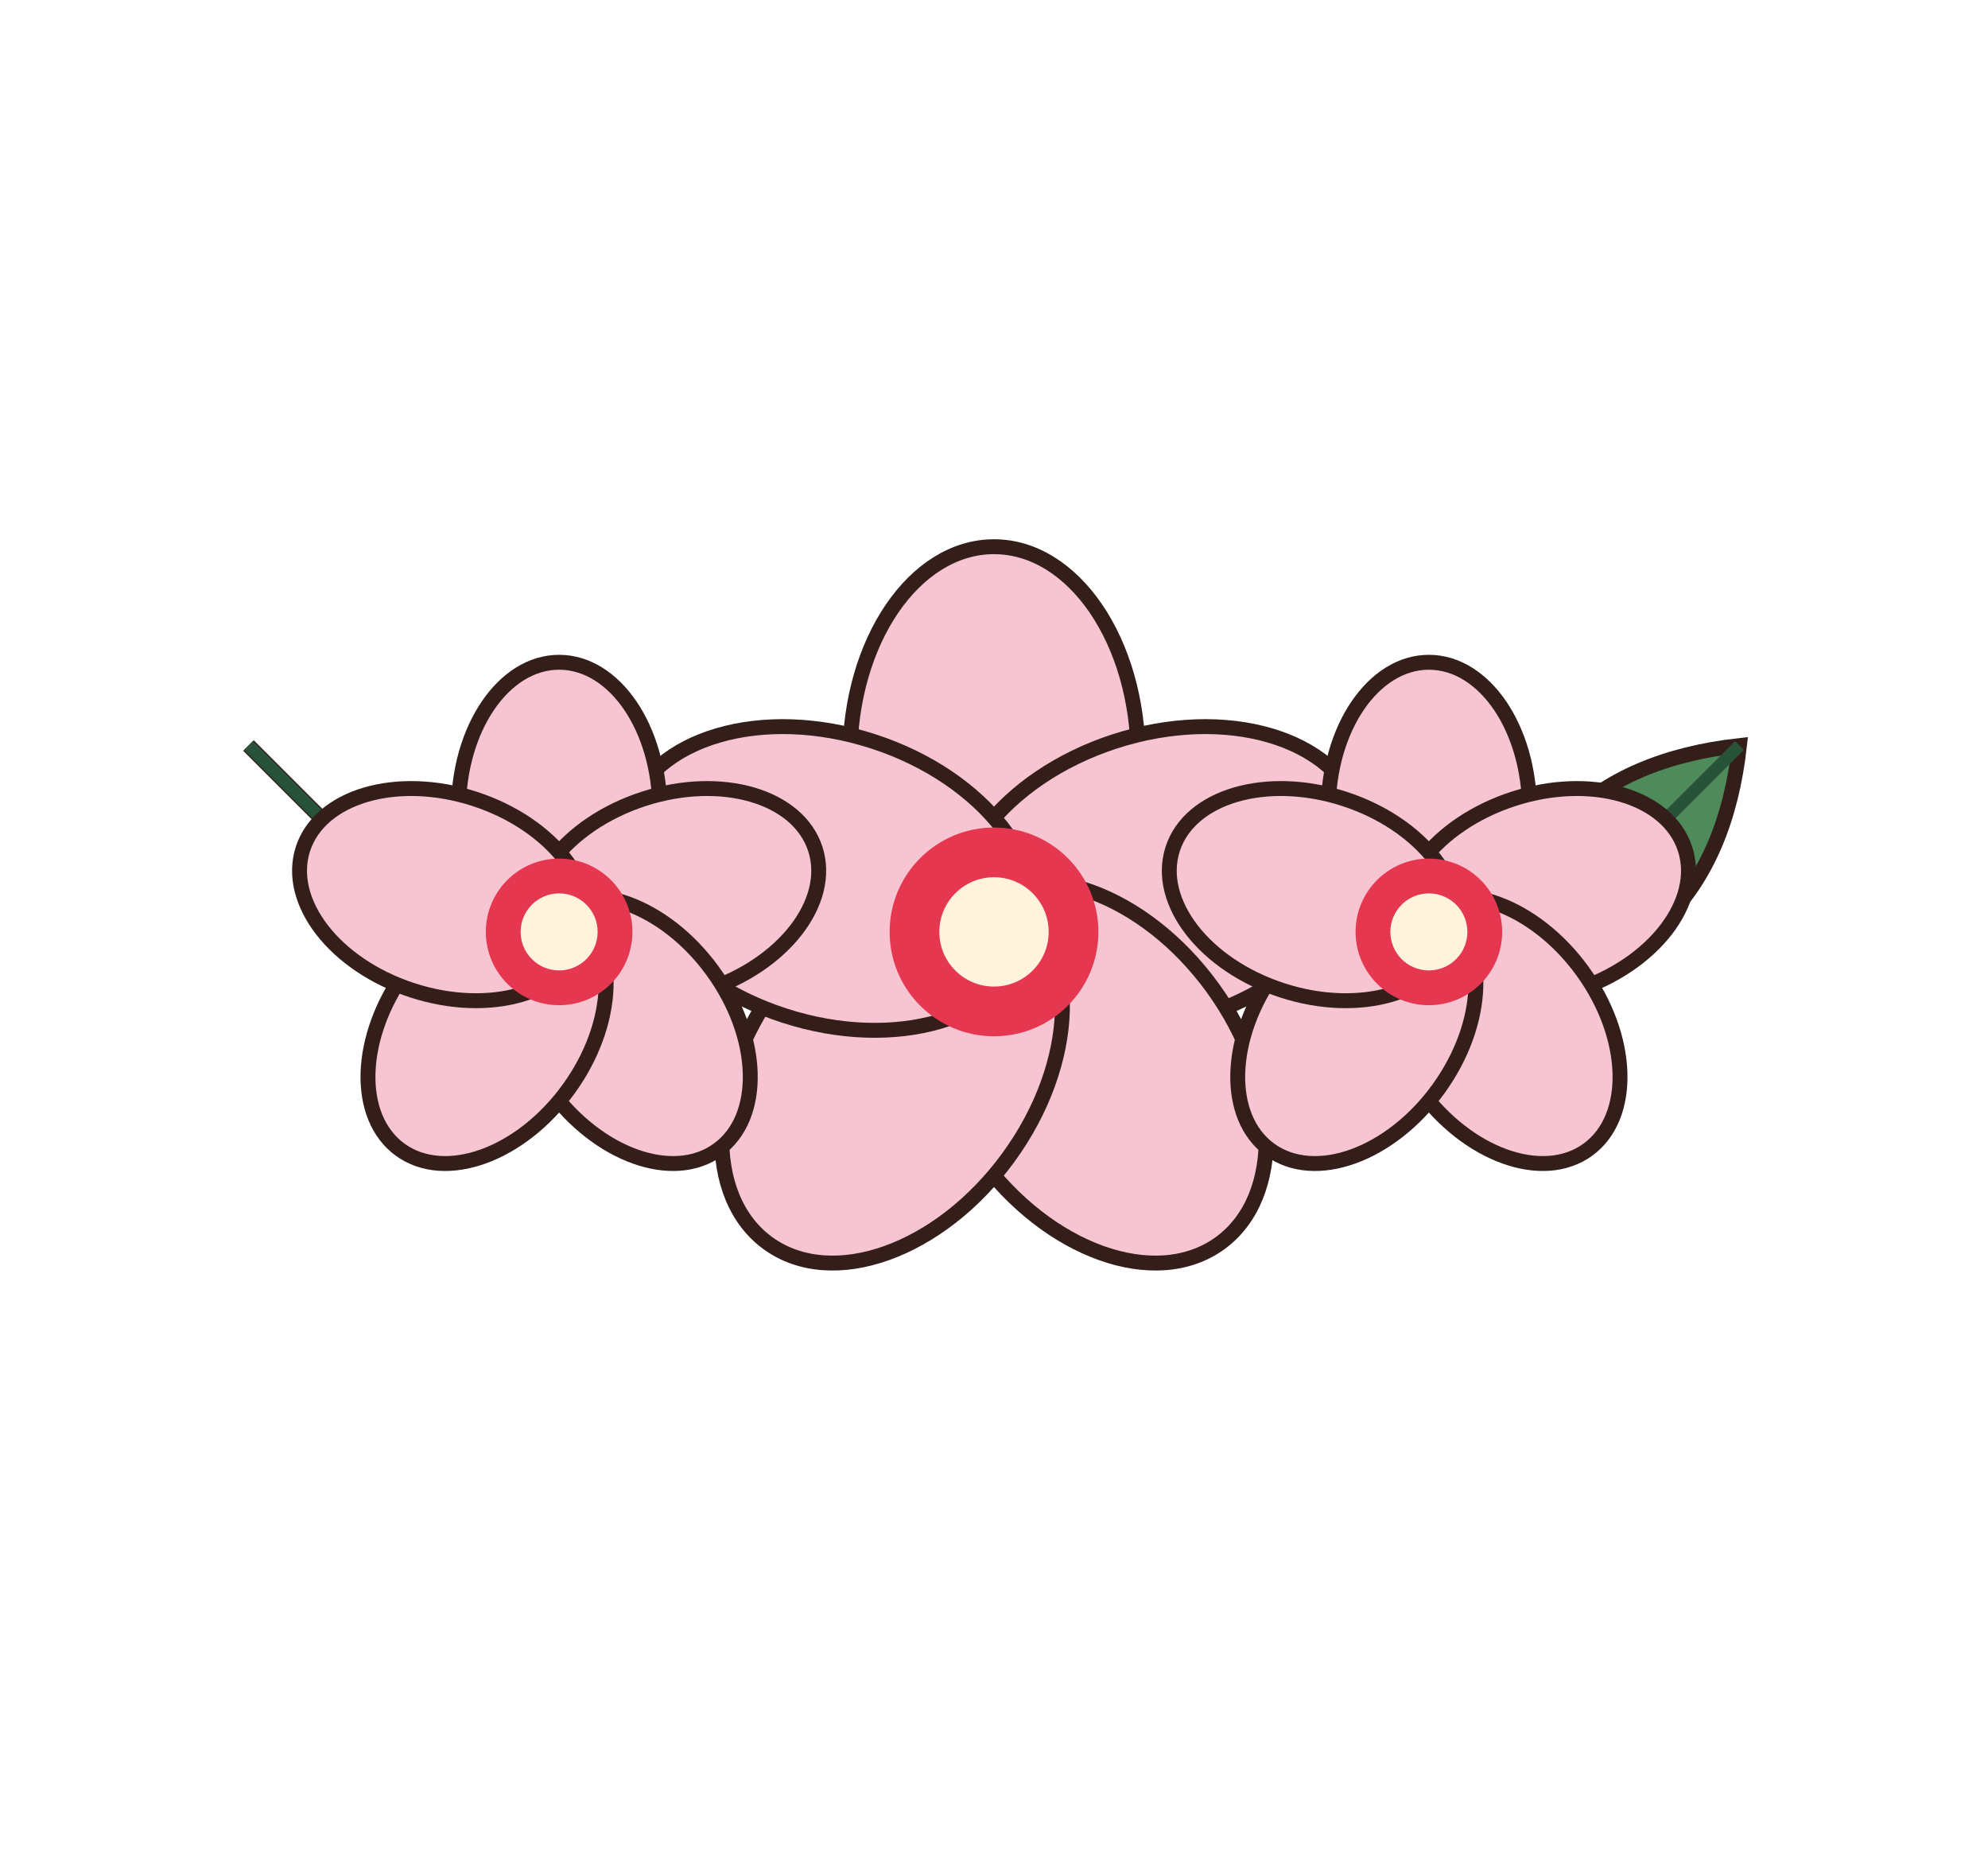
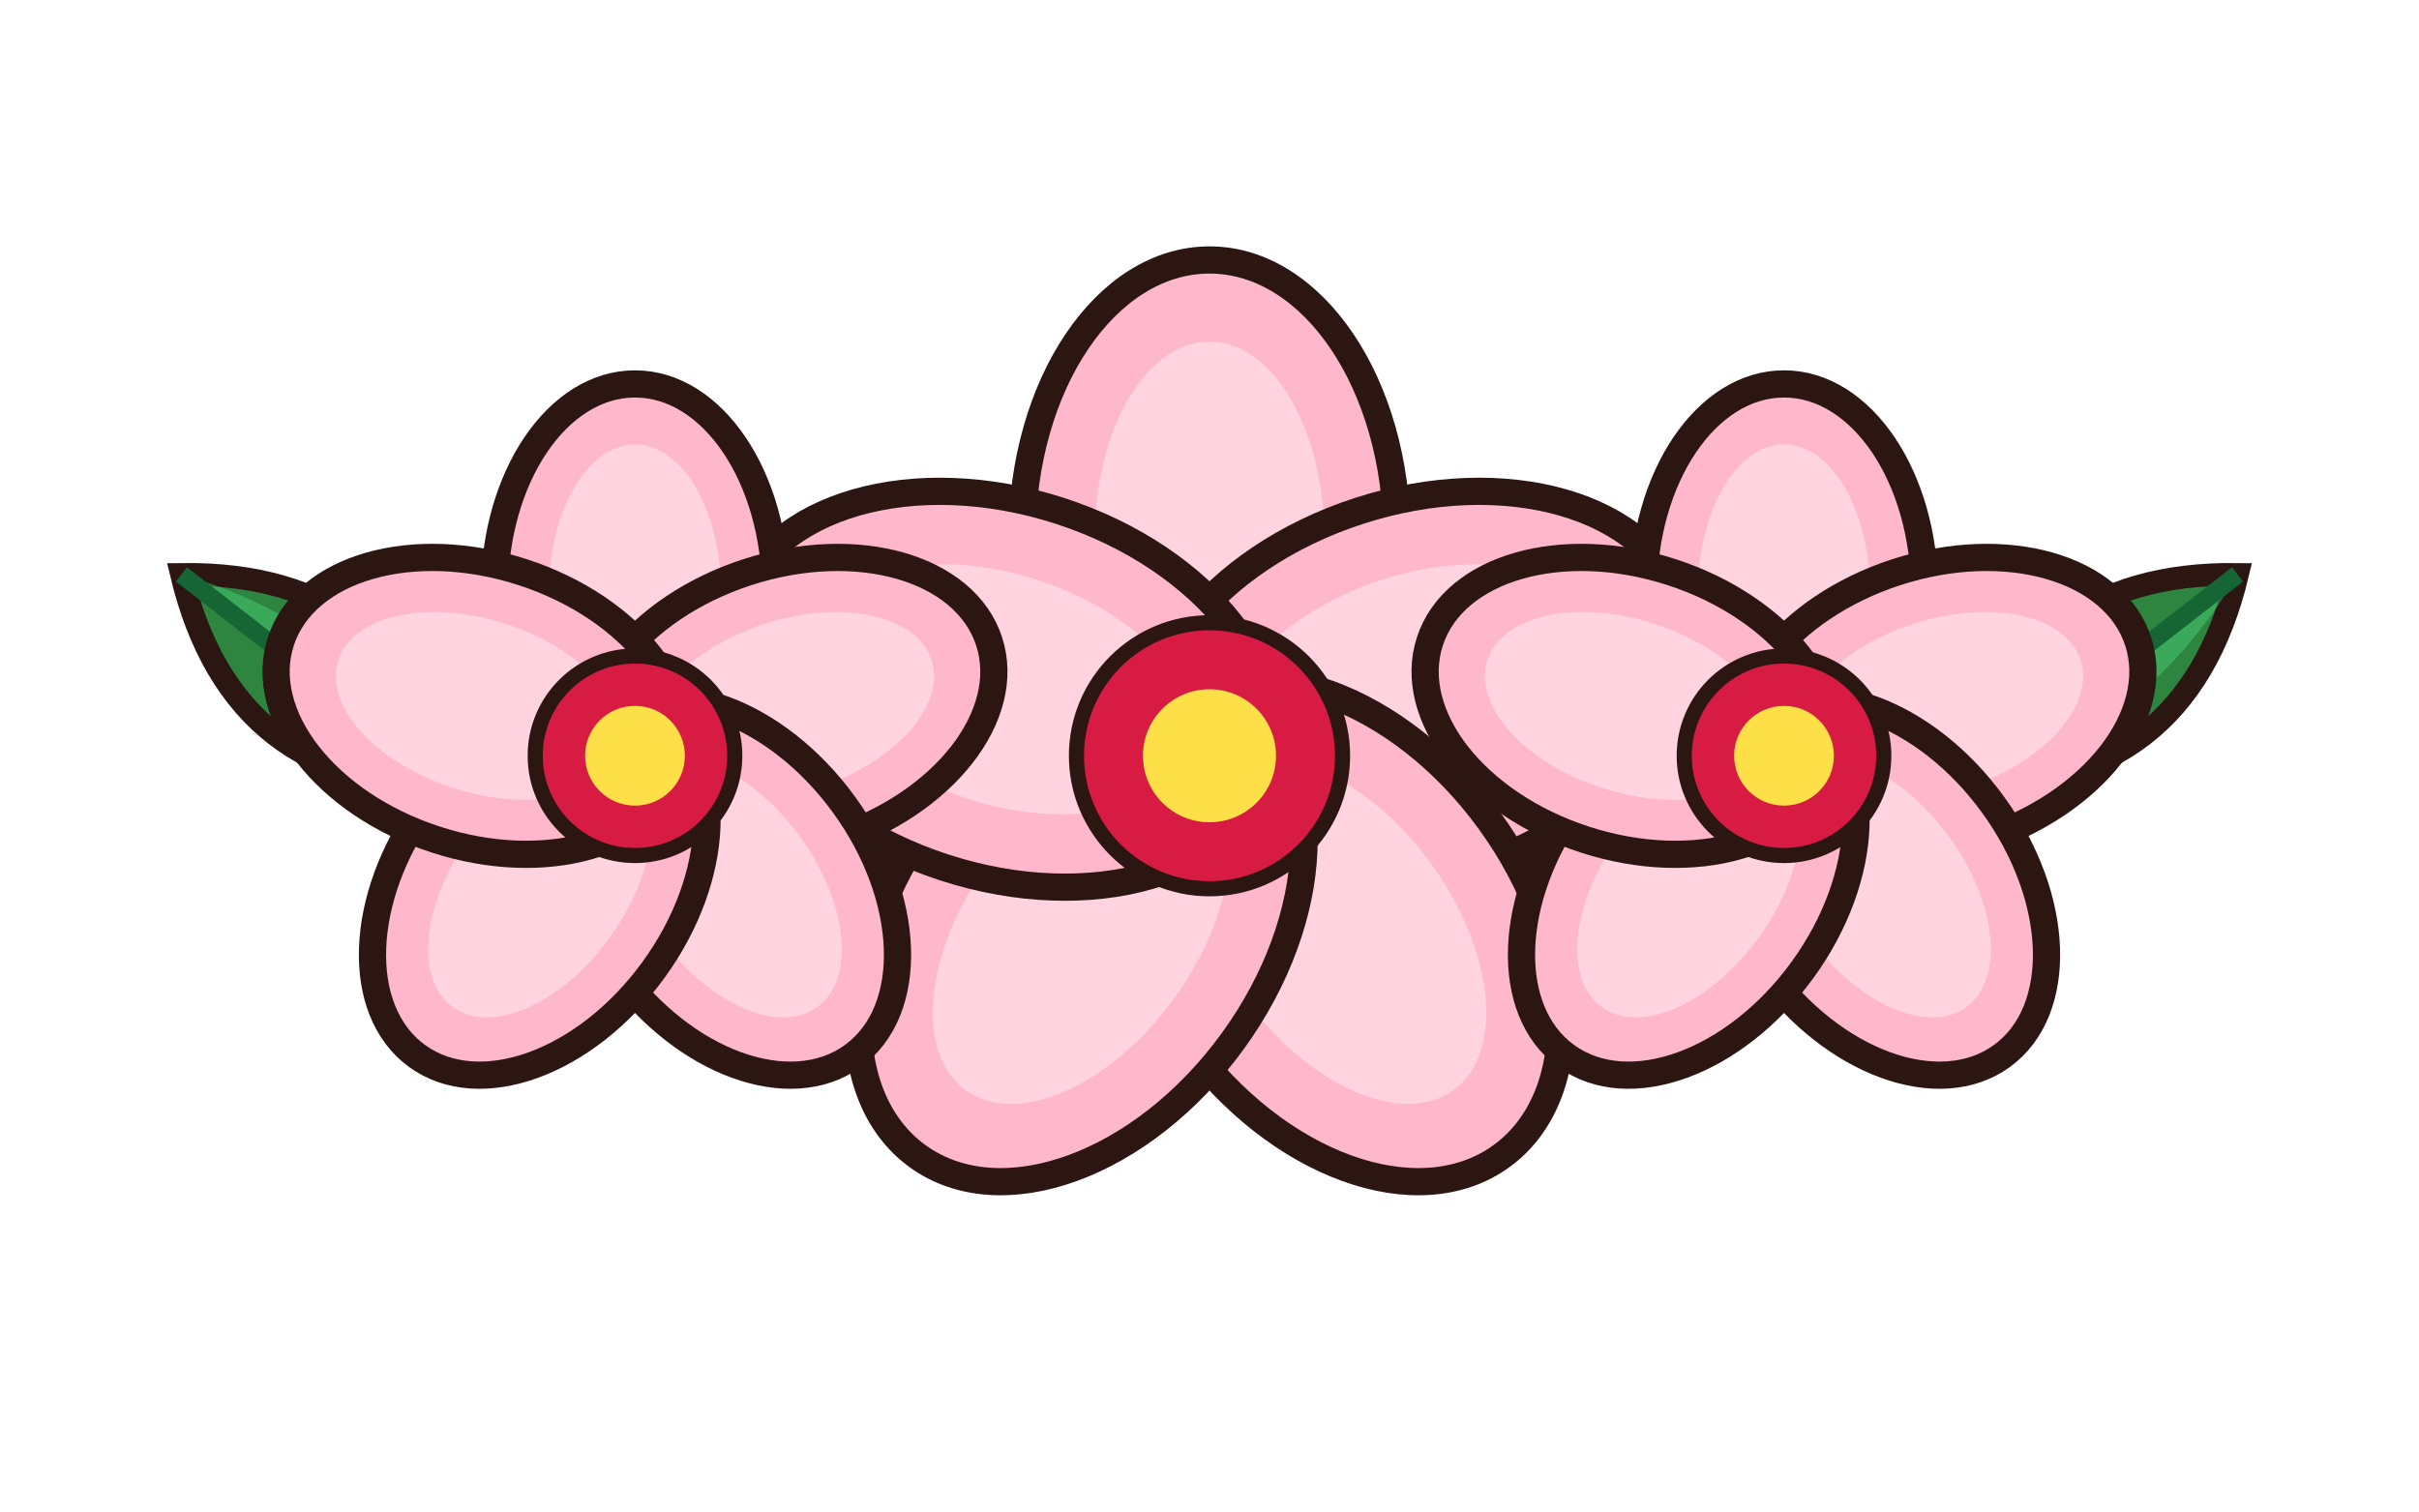
- <svg xmlns="http://www.w3.org/2000/svg" width="160" height="150" viewBox="0 0 160 150">
-   <path d="M40 80 Q22 62 20 60 Q38 78 40 80 Z" fill="#4F8A5B" stroke="#331E1A" stroke-width="1.2" />
-   <line x1="40" y1="80" x2="20" y2="60" stroke="#28533A" stroke-width="1" />
-   <path d="M120 80 Q122 62 140 60 Q138 78 120 80 Z" fill="#4F8A5B" stroke="#331E1A" stroke-width="1.2" />
-   <line x1="120" y1="80" x2="140" y2="60" stroke="#28533A" stroke-width="1" />
-   <ellipse cx="80.0" cy="61.0" rx="11.6" ry="17.0" fill="#F7C5D2" stroke="#331E1A" stroke-width="1.2" transform="rotate(0 80.0 61.0)" />
-   <ellipse cx="93.3" cy="70.7" rx="11.6" ry="17.0" fill="#F7C5D2" stroke="#331E1A" stroke-width="1.2" transform="rotate(72 93.3 70.7)" />
-   <ellipse cx="88.2" cy="86.3" rx="11.6" ry="17.0" fill="#F7C5D2" stroke="#331E1A" stroke-width="1.2" transform="rotate(144 88.2 86.3)" />
-   <ellipse cx="71.8" cy="86.3" rx="11.6" ry="17.0" fill="#F7C5D2" stroke="#331E1A" stroke-width="1.2" transform="rotate(216 71.8 86.3)" />
-   <ellipse cx="66.7" cy="70.7" rx="11.6" ry="17.0" fill="#F7C5D2" stroke="#331E1A" stroke-width="1.2" transform="rotate(288 66.7 70.7)" />
-   <circle cx="80" cy="75" r="8.4" fill="#E63750" />
-   <circle cx="80" cy="75" r="4.4" fill="#FFF3DE" />
-   <ellipse cx="45.0" cy="65.2" rx="8.1" ry="11.9" fill="#F7C5D2" stroke="#331E1A" stroke-width="1.2" transform="rotate(0 45.0 65.2)" />
-   <ellipse cx="54.3" cy="72.0" rx="8.1" ry="11.9" fill="#F7C5D2" stroke="#331E1A" stroke-width="1.2" transform="rotate(72 54.3 72.0)" />
-   <ellipse cx="50.8" cy="82.9" rx="8.1" ry="11.9" fill="#F7C5D2" stroke="#331E1A" stroke-width="1.2" transform="rotate(144 50.8 82.9)" />
-   <ellipse cx="39.2" cy="82.9" rx="8.1" ry="11.9" fill="#F7C5D2" stroke="#331E1A" stroke-width="1.2" transform="rotate(216 39.2 82.9)" />
-   <ellipse cx="35.7" cy="72.0" rx="8.1" ry="11.9" fill="#F7C5D2" stroke="#331E1A" stroke-width="1.2" transform="rotate(288 35.7 72.0)" />
-   <circle cx="45" cy="75" r="5.9" fill="#E63750" />
-   <circle cx="45" cy="75" r="3.1" fill="#FFF3DE" />
-   <ellipse cx="115.0" cy="65.2" rx="8.1" ry="11.9" fill="#F7C5D2" stroke="#331E1A" stroke-width="1.2" transform="rotate(0 115.0 65.2)" />
-   <ellipse cx="124.3" cy="72.0" rx="8.1" ry="11.9" fill="#F7C5D2" stroke="#331E1A" stroke-width="1.2" transform="rotate(72 124.3 72.0)" />
-   <ellipse cx="120.8" cy="82.9" rx="8.1" ry="11.9" fill="#F7C5D2" stroke="#331E1A" stroke-width="1.2" transform="rotate(144 120.8 82.9)" />
-   <ellipse cx="109.2" cy="82.9" rx="8.1" ry="11.9" fill="#F7C5D2" stroke="#331E1A" stroke-width="1.2" transform="rotate(216 109.2 82.9)" />
-   <ellipse cx="105.7" cy="72.0" rx="8.1" ry="11.9" fill="#F7C5D2" stroke="#331E1A" stroke-width="1.2" transform="rotate(288 105.7 72.0)" />
-   <circle cx="115" cy="75" r="5.9" fill="#E63750" />
-   <circle cx="115" cy="75" r="3.1" fill="#FFF3DE" />
+ <svg xmlns="http://www.w3.org/2000/svg" width="160" height="100" viewBox="0 0 160 100">
+   <path d="M30 52 Q26.6 37.8 12 38 Q15.4 52.2 30 52 Z" fill="#2E8540" stroke="#2B1612" stroke-width="1.5" />
+   <path d="M30 52 Q23.8 41.4 12 38 Z" fill="#4ADE80" opacity=".4" />
+   <line x1="30" y1="52" x2="12" y2="38" stroke="#166534" stroke-width="1.2" />
+   <path d="M130 52 Q144.6 52.2 148 38 Q133.4 37.8 130 52 Z" fill="#2E8540" stroke="#2B1612" stroke-width="1.5" />
+   <path d="M130 52 Q141.8 48.6 148 38 Z" fill="#4ADE80" opacity=".4" />
+   <line x1="130" y1="52" x2="148" y2="38" stroke="#166534" stroke-width="1.2" />
+   <ellipse cx="80.0" cy="35.6" rx="12.4" ry="18.4" fill="#FFB8CB" stroke="#2B1612" stroke-width="1.8" transform="rotate(0 80.0 35.6)" />
+   <ellipse cx="80.0" cy="35.6" rx="7.6" ry="13.0" fill="#FFF0F5" opacity=".5" transform="rotate(0 80.0 35.6)" />
+   <ellipse cx="93.7" cy="45.6" rx="12.4" ry="18.4" fill="#FFB8CB" stroke="#2B1612" stroke-width="1.8" transform="rotate(72 93.7 45.6)" />
+   <ellipse cx="93.7" cy="45.6" rx="7.6" ry="13.0" fill="#FFF0F5" opacity=".5" transform="rotate(72 93.7 45.6)" />
+   <ellipse cx="88.5" cy="61.6" rx="12.4" ry="18.4" fill="#FFB8CB" stroke="#2B1612" stroke-width="1.8" transform="rotate(144 88.5 61.6)" />
+   <ellipse cx="88.5" cy="61.6" rx="7.6" ry="13.0" fill="#FFF0F5" opacity=".5" transform="rotate(144 88.5 61.6)" />
+   <ellipse cx="71.5" cy="61.6" rx="12.4" ry="18.4" fill="#FFB8CB" stroke="#2B1612" stroke-width="1.8" transform="rotate(216 71.5 61.6)" />
+   <ellipse cx="71.5" cy="61.6" rx="7.6" ry="13.0" fill="#FFF0F5" opacity=".5" transform="rotate(216 71.5 61.6)" />
+   <ellipse cx="66.3" cy="45.6" rx="12.4" ry="18.4" fill="#FFB8CB" stroke="#2B1612" stroke-width="1.8" transform="rotate(288 66.3 45.6)" />
+   <ellipse cx="66.3" cy="45.6" rx="7.6" ry="13.0" fill="#FFF0F5" opacity=".5" transform="rotate(288 66.3 45.6)" />
+   <circle cx="80" cy="50" r="8.8" fill="#D81B43" stroke="#2B1612" stroke-width="1" />
+   <circle cx="80" cy="50" r="4.4" fill="#FDE047" />
+   <ellipse cx="42.0" cy="39.2" rx="9.3" ry="13.8" fill="#FFB8CB" stroke="#2B1612" stroke-width="1.8" transform="rotate(0 42.0 39.2)" />
+   <ellipse cx="42.0" cy="39.2" rx="5.7" ry="9.8" fill="#FFF0F5" opacity=".5" transform="rotate(0 42.0 39.2)" />
+   <ellipse cx="52.3" cy="46.7" rx="9.3" ry="13.8" fill="#FFB8CB" stroke="#2B1612" stroke-width="1.8" transform="rotate(72 52.3 46.7)" />
+   <ellipse cx="52.3" cy="46.7" rx="5.7" ry="9.8" fill="#FFF0F5" opacity=".5" transform="rotate(72 52.3 46.7)" />
+   <ellipse cx="48.3" cy="58.7" rx="9.3" ry="13.8" fill="#FFB8CB" stroke="#2B1612" stroke-width="1.8" transform="rotate(144 48.3 58.7)" />
+   <ellipse cx="48.3" cy="58.7" rx="5.7" ry="9.8" fill="#FFF0F5" opacity=".5" transform="rotate(144 48.3 58.7)" />
+   <ellipse cx="35.7" cy="58.7" rx="9.3" ry="13.8" fill="#FFB8CB" stroke="#2B1612" stroke-width="1.8" transform="rotate(216 35.7 58.7)" />
+   <ellipse cx="35.7" cy="58.7" rx="5.7" ry="9.8" fill="#FFF0F5" opacity=".5" transform="rotate(216 35.7 58.7)" />
+   <ellipse cx="31.7" cy="46.7" rx="9.3" ry="13.8" fill="#FFB8CB" stroke="#2B1612" stroke-width="1.8" transform="rotate(288 31.7 46.7)" />
+   <ellipse cx="31.7" cy="46.7" rx="5.7" ry="9.8" fill="#FFF0F5" opacity=".5" transform="rotate(288 31.7 46.7)" />
+   <circle cx="42" cy="50" r="6.6" fill="#D81B43" stroke="#2B1612" stroke-width="1" />
+   <circle cx="42" cy="50" r="3.3" fill="#FDE047" />
+   <ellipse cx="118.0" cy="39.2" rx="9.3" ry="13.8" fill="#FFB8CB" stroke="#2B1612" stroke-width="1.8" transform="rotate(0 118.0 39.2)" />
+   <ellipse cx="118.0" cy="39.2" rx="5.7" ry="9.8" fill="#FFF0F5" opacity=".5" transform="rotate(0 118.0 39.2)" />
+   <ellipse cx="128.3" cy="46.7" rx="9.3" ry="13.8" fill="#FFB8CB" stroke="#2B1612" stroke-width="1.8" transform="rotate(72 128.3 46.7)" />
+   <ellipse cx="128.3" cy="46.7" rx="5.7" ry="9.8" fill="#FFF0F5" opacity=".5" transform="rotate(72 128.3 46.7)" />
+   <ellipse cx="124.3" cy="58.7" rx="9.3" ry="13.8" fill="#FFB8CB" stroke="#2B1612" stroke-width="1.8" transform="rotate(144 124.3 58.7)" />
+   <ellipse cx="124.3" cy="58.7" rx="5.7" ry="9.8" fill="#FFF0F5" opacity=".5" transform="rotate(144 124.3 58.7)" />
+   <ellipse cx="111.7" cy="58.7" rx="9.3" ry="13.8" fill="#FFB8CB" stroke="#2B1612" stroke-width="1.8" transform="rotate(216 111.7 58.7)" />
+   <ellipse cx="111.7" cy="58.7" rx="5.7" ry="9.8" fill="#FFF0F5" opacity=".5" transform="rotate(216 111.7 58.7)" />
+   <ellipse cx="107.7" cy="46.7" rx="9.3" ry="13.8" fill="#FFB8CB" stroke="#2B1612" stroke-width="1.8" transform="rotate(288 107.7 46.7)" />
+   <ellipse cx="107.7" cy="46.7" rx="5.7" ry="9.8" fill="#FFF0F5" opacity=".5" transform="rotate(288 107.7 46.7)" />
+   <circle cx="118" cy="50" r="6.6" fill="#D81B43" stroke="#2B1612" stroke-width="1" />
+   <circle cx="118" cy="50" r="3.3" fill="#FDE047" />
</svg>
